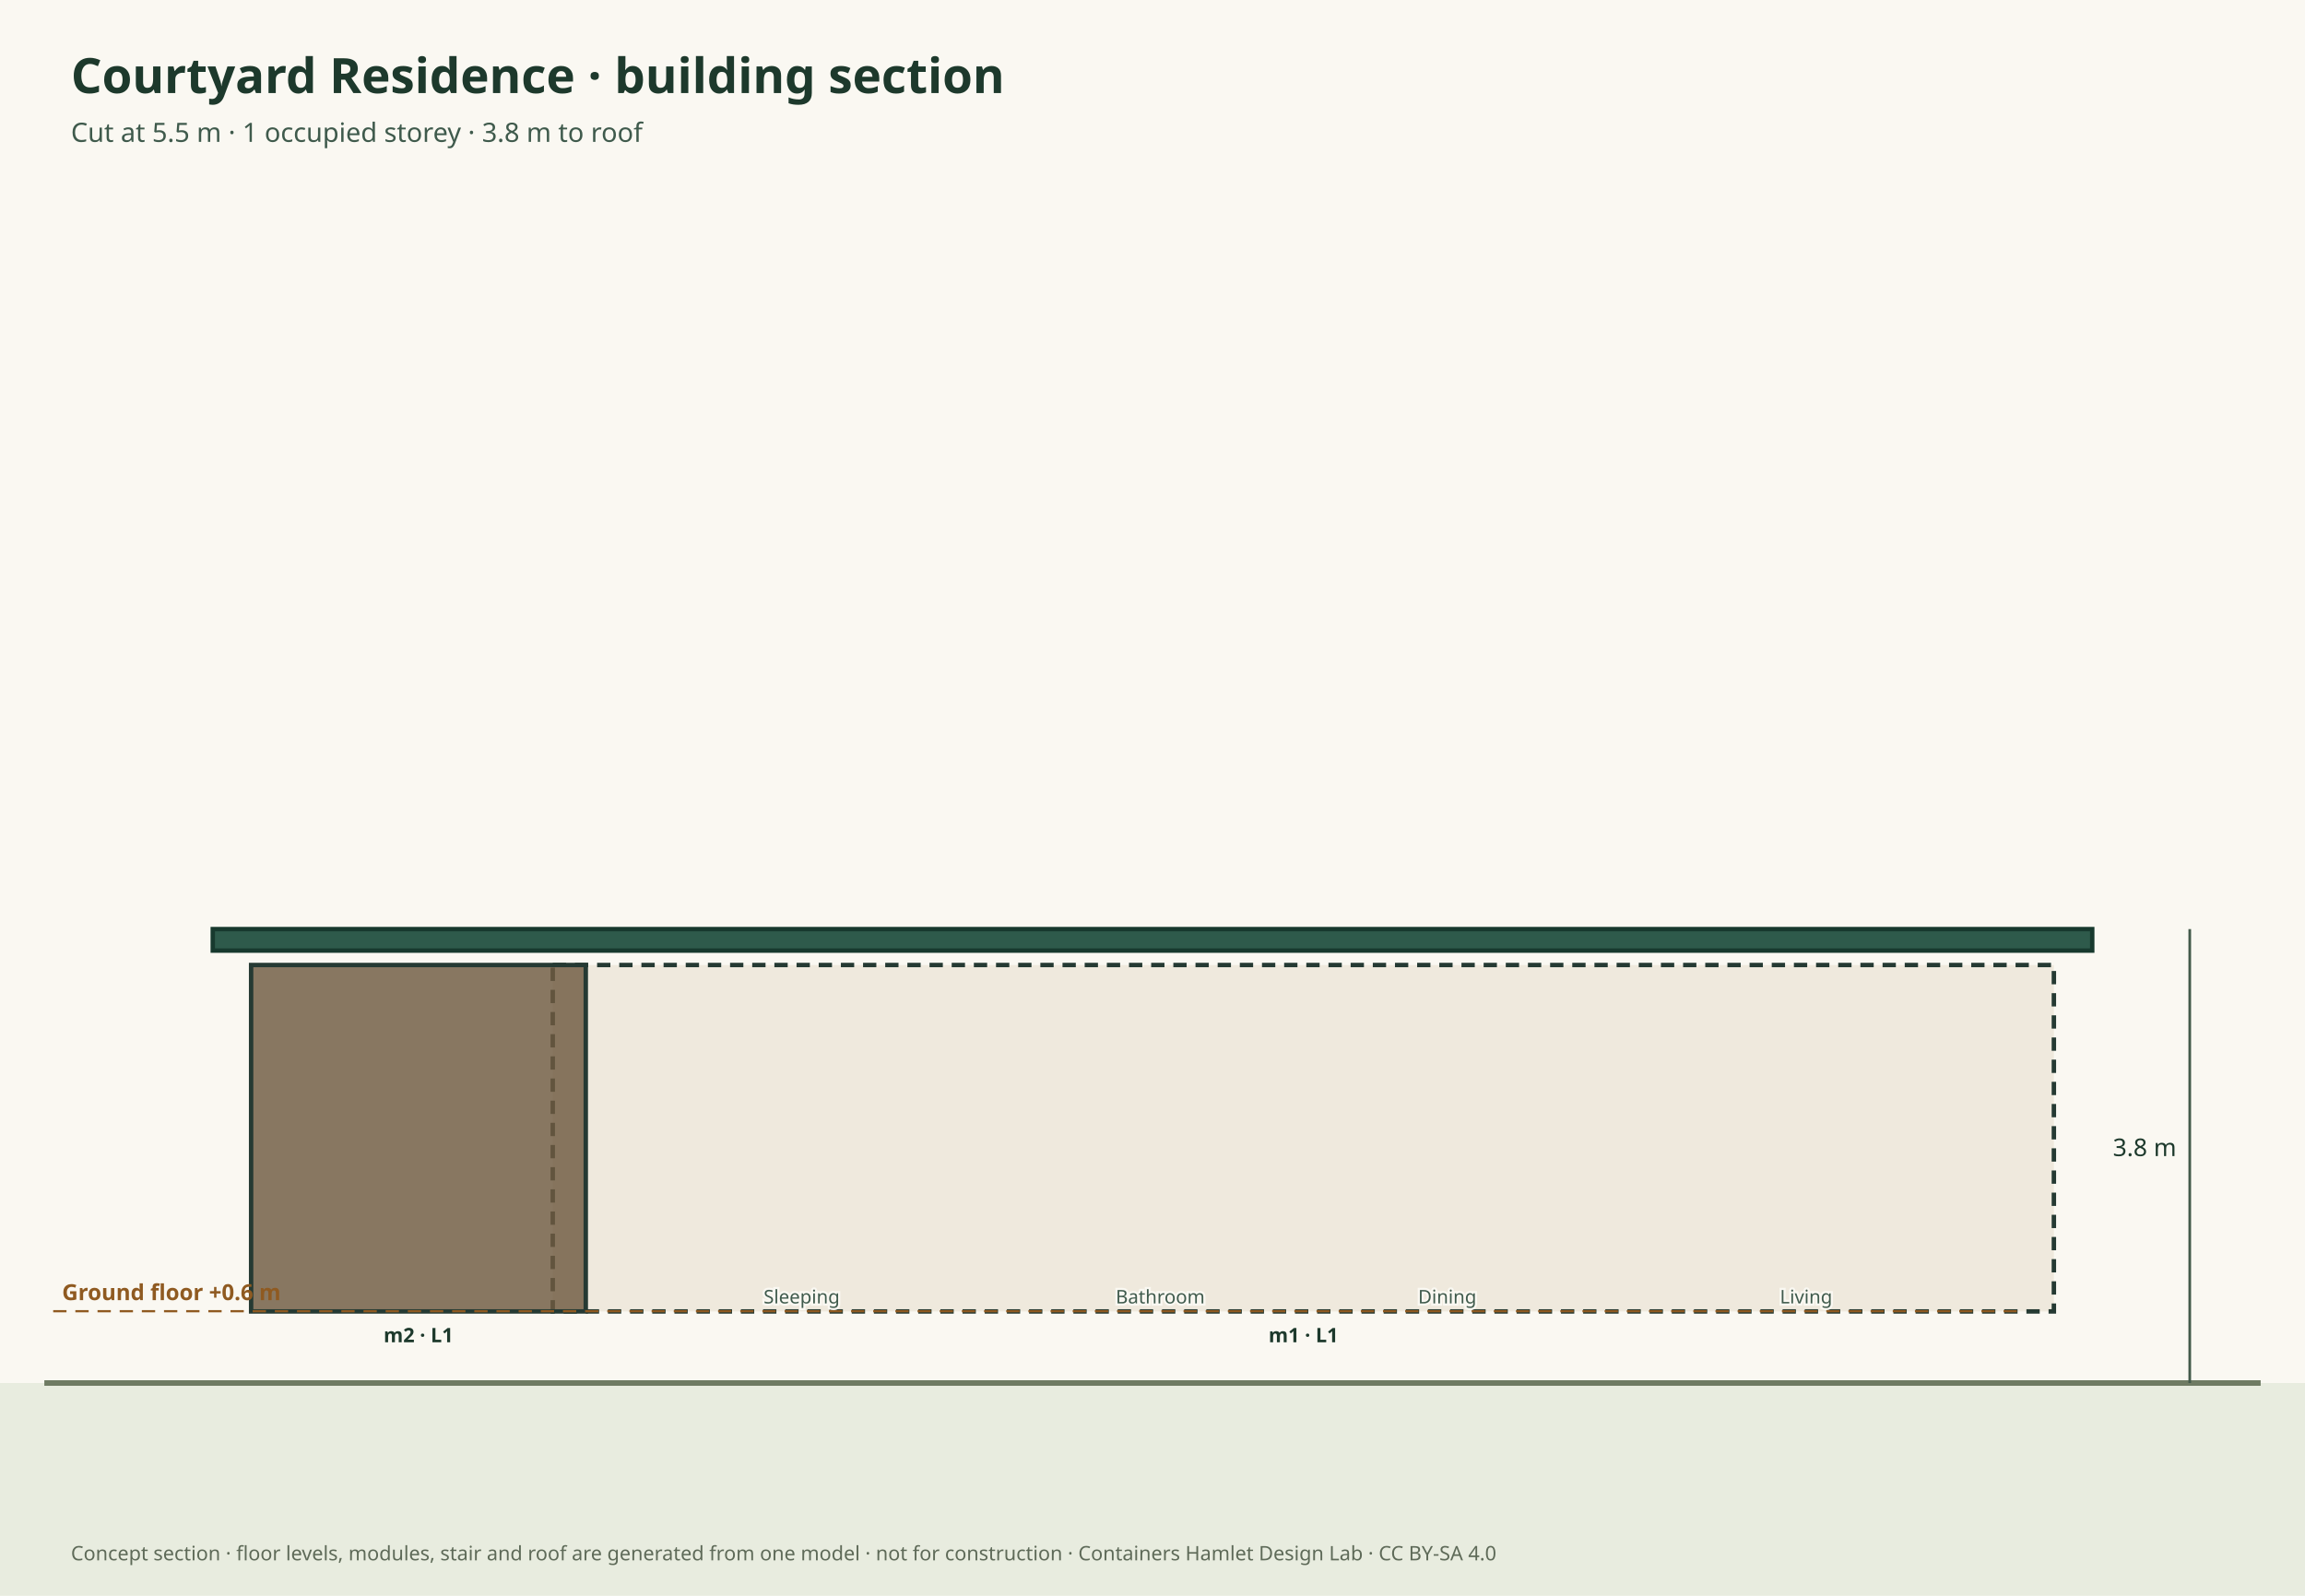
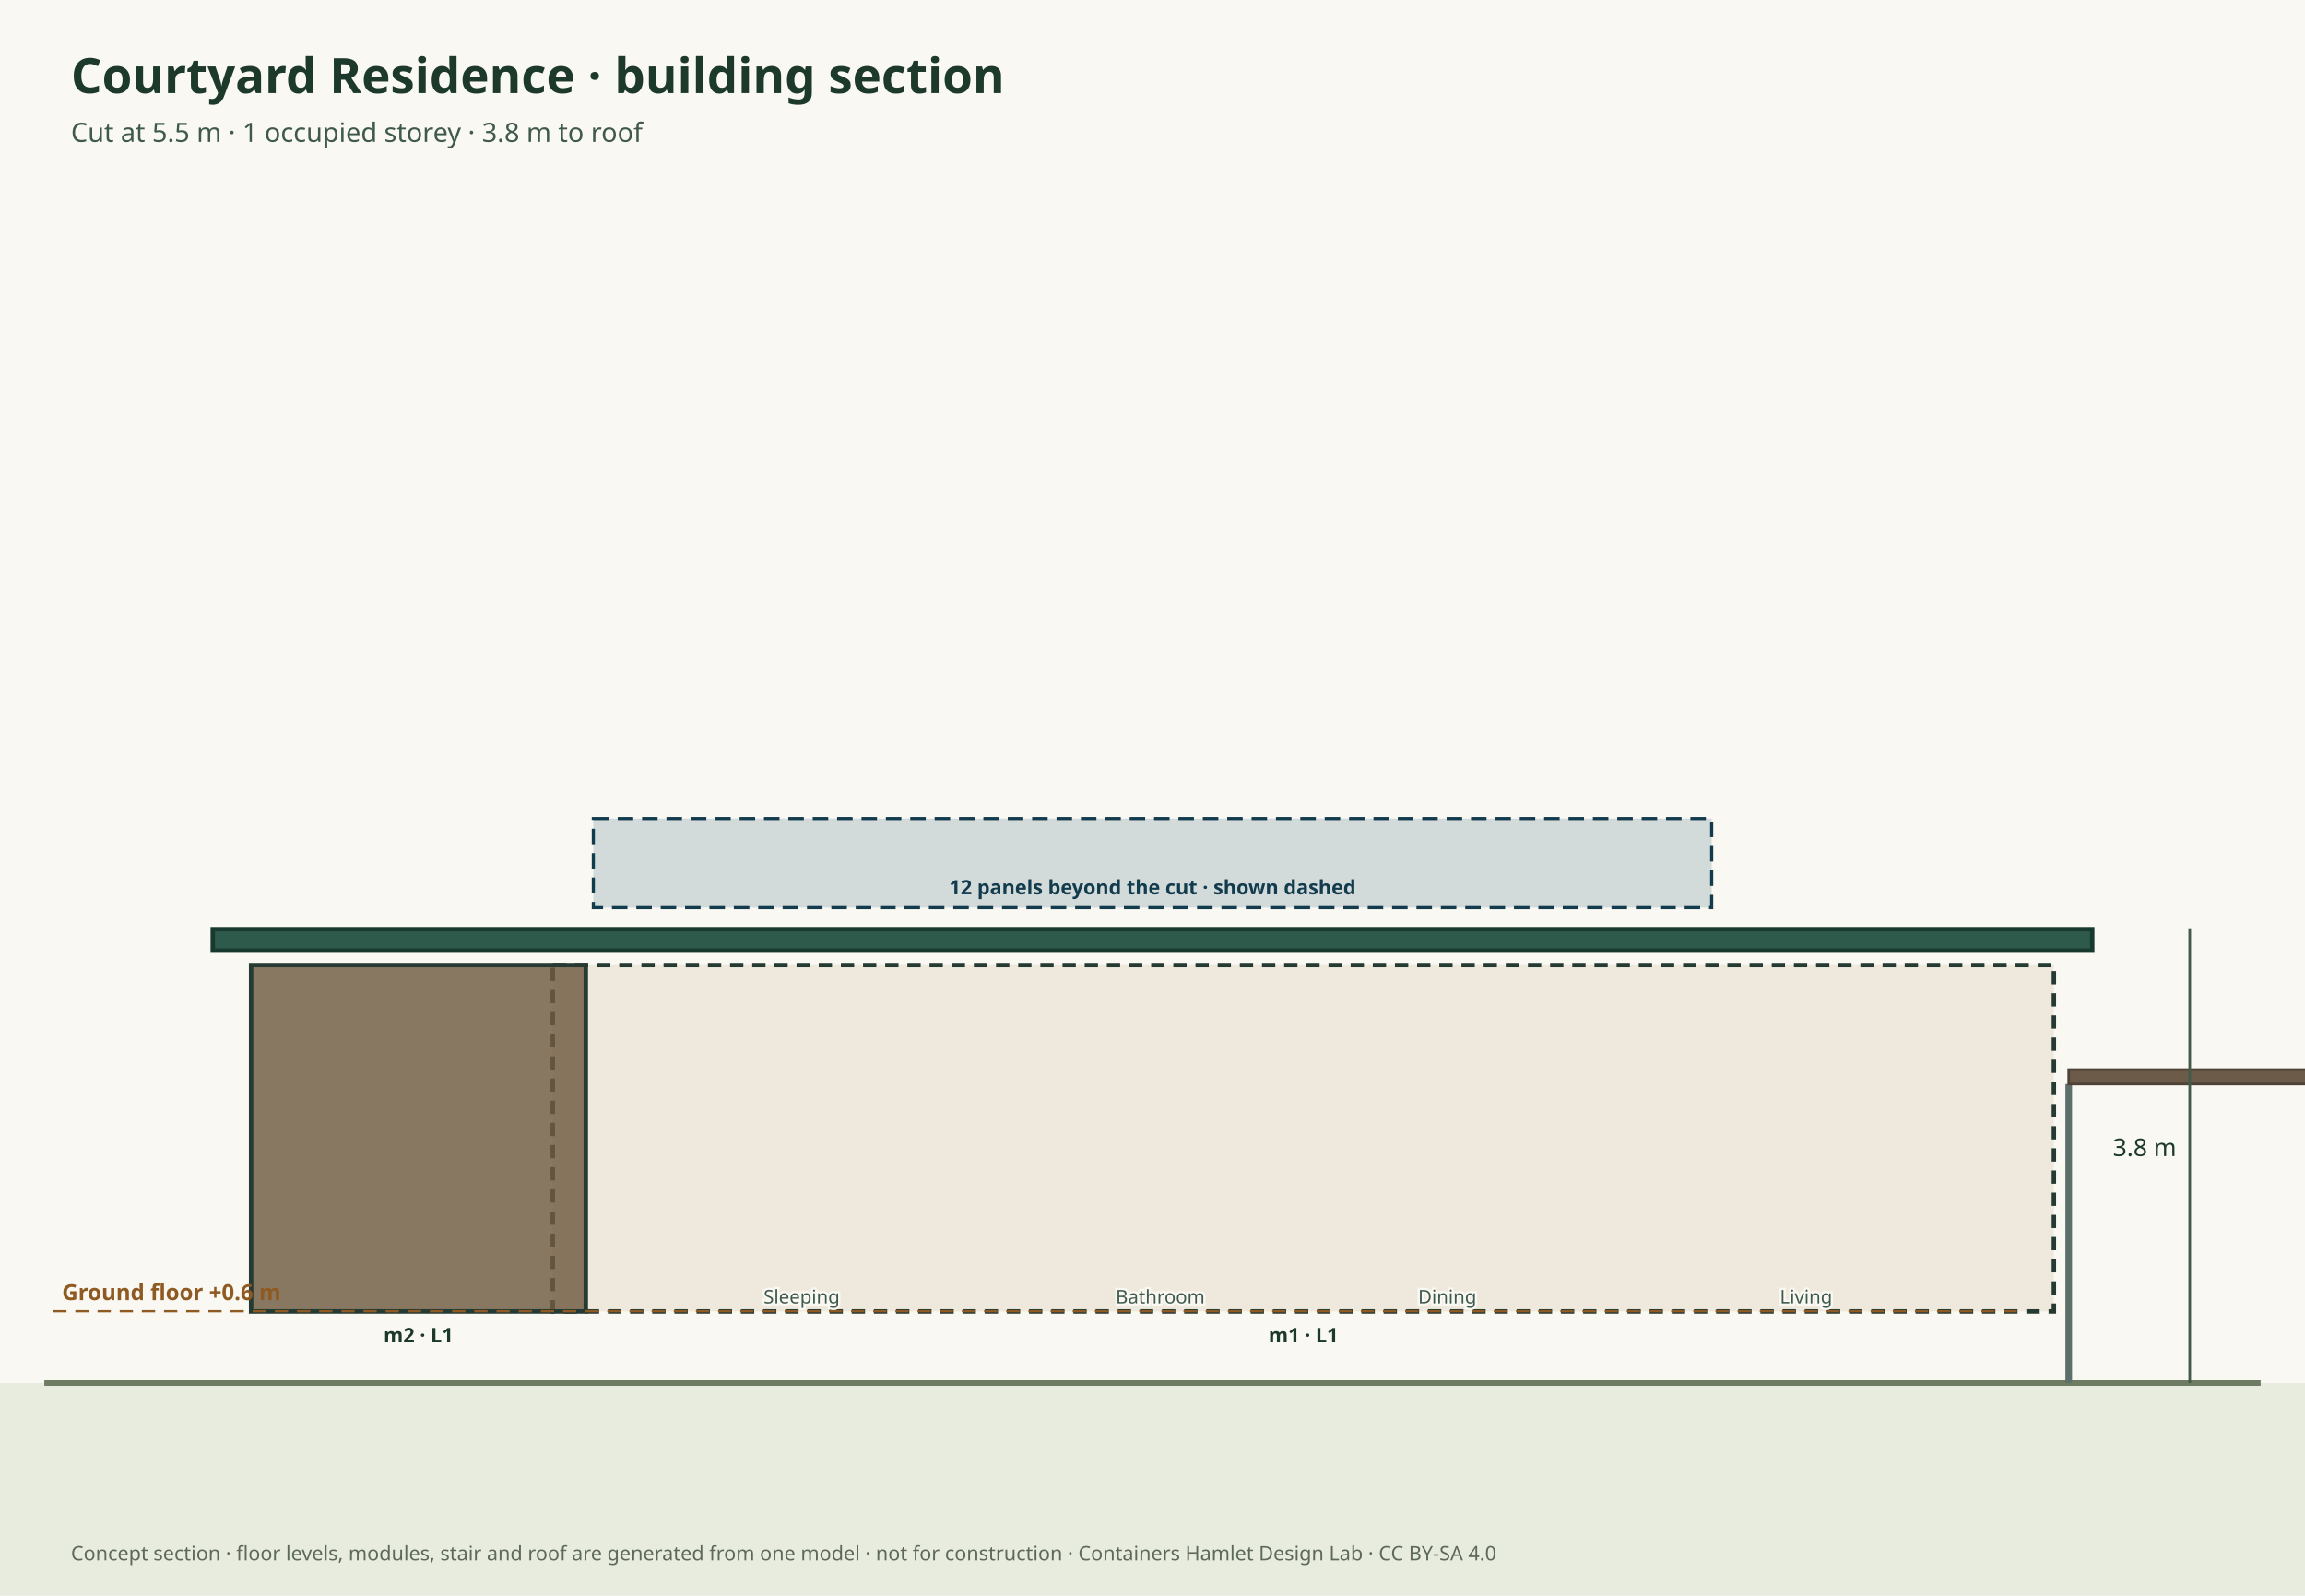
<svg xmlns="http://www.w3.org/2000/svg" viewBox="0 0 1040 720" role="img" aria-labelledby="concept-hamlet-courtyard-residence-section-t concept-hamlet-courtyard-residence-section-d">
  <rect width="1040" height="720" fill="#faf8f2" />
  <text x="32" y="42" font-family="system-ui, sans-serif" font-size="22" font-weight="800" fill="#1d392c">Courtyard Residence · building section</text>
  <text x="32" y="64" font-family="system-ui, sans-serif" font-size="12" fill="#3f5a4c">Cut at 5.5 m · 1 occupied storey · 3.8 m to roof</text>
  <rect x="0" y="624" width="1040" height="96" fill="#e8ecdf" />
  <line x1="20" y1="624" x2="1020" y2="624" stroke="#6f7b63" stroke-width="2.5" />
  <rect x="249.4" y="435.4" width="677.3" height="156.3" fill="#e7e0cf" fill-opacity="0.6" stroke="#253a33" stroke-width="2" stroke-dasharray="6 4" />
  <text x="588.1" y="605.6" text-anchor="middle" font-family="system-ui, sans-serif" font-size="9" font-weight="800" fill="#1d392c" stroke="#faf8f2" stroke-width="2.2" paint-order="stroke">m1 · L1</text>
  <text x="361.7" y="588.1" text-anchor="middle" font-family="system-ui, sans-serif" font-size="8.5" fill="#3f5a4c" stroke="#faf8f2" stroke-width="2" paint-order="stroke">Sleeping</text>
  <text x="523.5" y="588.1" text-anchor="middle" font-family="system-ui, sans-serif" font-size="8.5" fill="#3f5a4c" stroke="#faf8f2" stroke-width="2" paint-order="stroke">Bathroom</text>
  <text x="653" y="588.1" text-anchor="middle" font-family="system-ui, sans-serif" font-size="8.5" fill="#3f5a4c" stroke="#faf8f2" stroke-width="2" paint-order="stroke">Dining</text>
  <text x="814.9" y="588.1" text-anchor="middle" font-family="system-ui, sans-serif" font-size="8.5" fill="#3f5a4c" stroke="#faf8f2" stroke-width="2" paint-order="stroke">Living</text>
  <rect x="113.3" y="435.4" width="151" height="156.3" fill="#6f5a41" fill-opacity="0.82" stroke="#253a33" stroke-width="2" />
  <text x="188.8" y="605.6" text-anchor="middle" font-family="system-ui, sans-serif" font-size="9" font-weight="800" fill="#1d392c" stroke="#faf8f2" stroke-width="2.2" paint-order="stroke">m2 · L1</text>
  <path d="M96 428.9L944 428.9L944 419.2L96 419.2Z" fill="#245244" fill-opacity="0.95" stroke="#17392e" stroke-width="2" />
+   <line x1="933.4" y1="624" x2="933.4" y2="489.1" stroke="#5d6f6a" stroke-width="3" />
+   <line x1="1257.2" y1="624" x2="1257.2" y2="489.1" stroke="#5d6f6a" stroke-width="3" />
+   <rect x="933.4" y="482.6" width="323.8" height="6.5" fill="#6d5b49" stroke="#4f4337" stroke-width="1.2" />
+   <rect x="267.7" y="369.3" width="504.6" height="40.2" fill="#245a73" fill-opacity="0.18" stroke="#123b4d" stroke-width="1.4" stroke-dasharray="7 4" />
+   <text x="520" y="403.5" text-anchor="middle" font-family="system-ui, sans-serif" font-size="9" font-weight="700" fill="#123b4d">12 panels beyond the cut · shown dashed</text>
  <line x1="24" y1="591.6" x2="910" y2="591.6" stroke="#8f5a21" stroke-width="1" stroke-dasharray="6 4" />
  <text x="28" y="586.6" font-family="system-ui, sans-serif" font-size="10" font-weight="700" fill="#8f5a21">Ground floor +0.6 m</text>
  <line x1="988" y1="624" x2="988" y2="419.2" stroke="#435a4a" stroke-width="1.2" />
  <text x="982" y="521.6" text-anchor="end" font-family="system-ui, sans-serif" font-size="11" fill="#1d392c">3.8 m</text>
  <text x="32" y="704" font-family="system-ui, sans-serif" font-size="9" fill="#5e6a58">Concept section · floor levels, modules, stair and roof are generated from one model · not for construction · Containers Hamlet Design Lab · CC BY-SA 4.0</text>
</svg>
